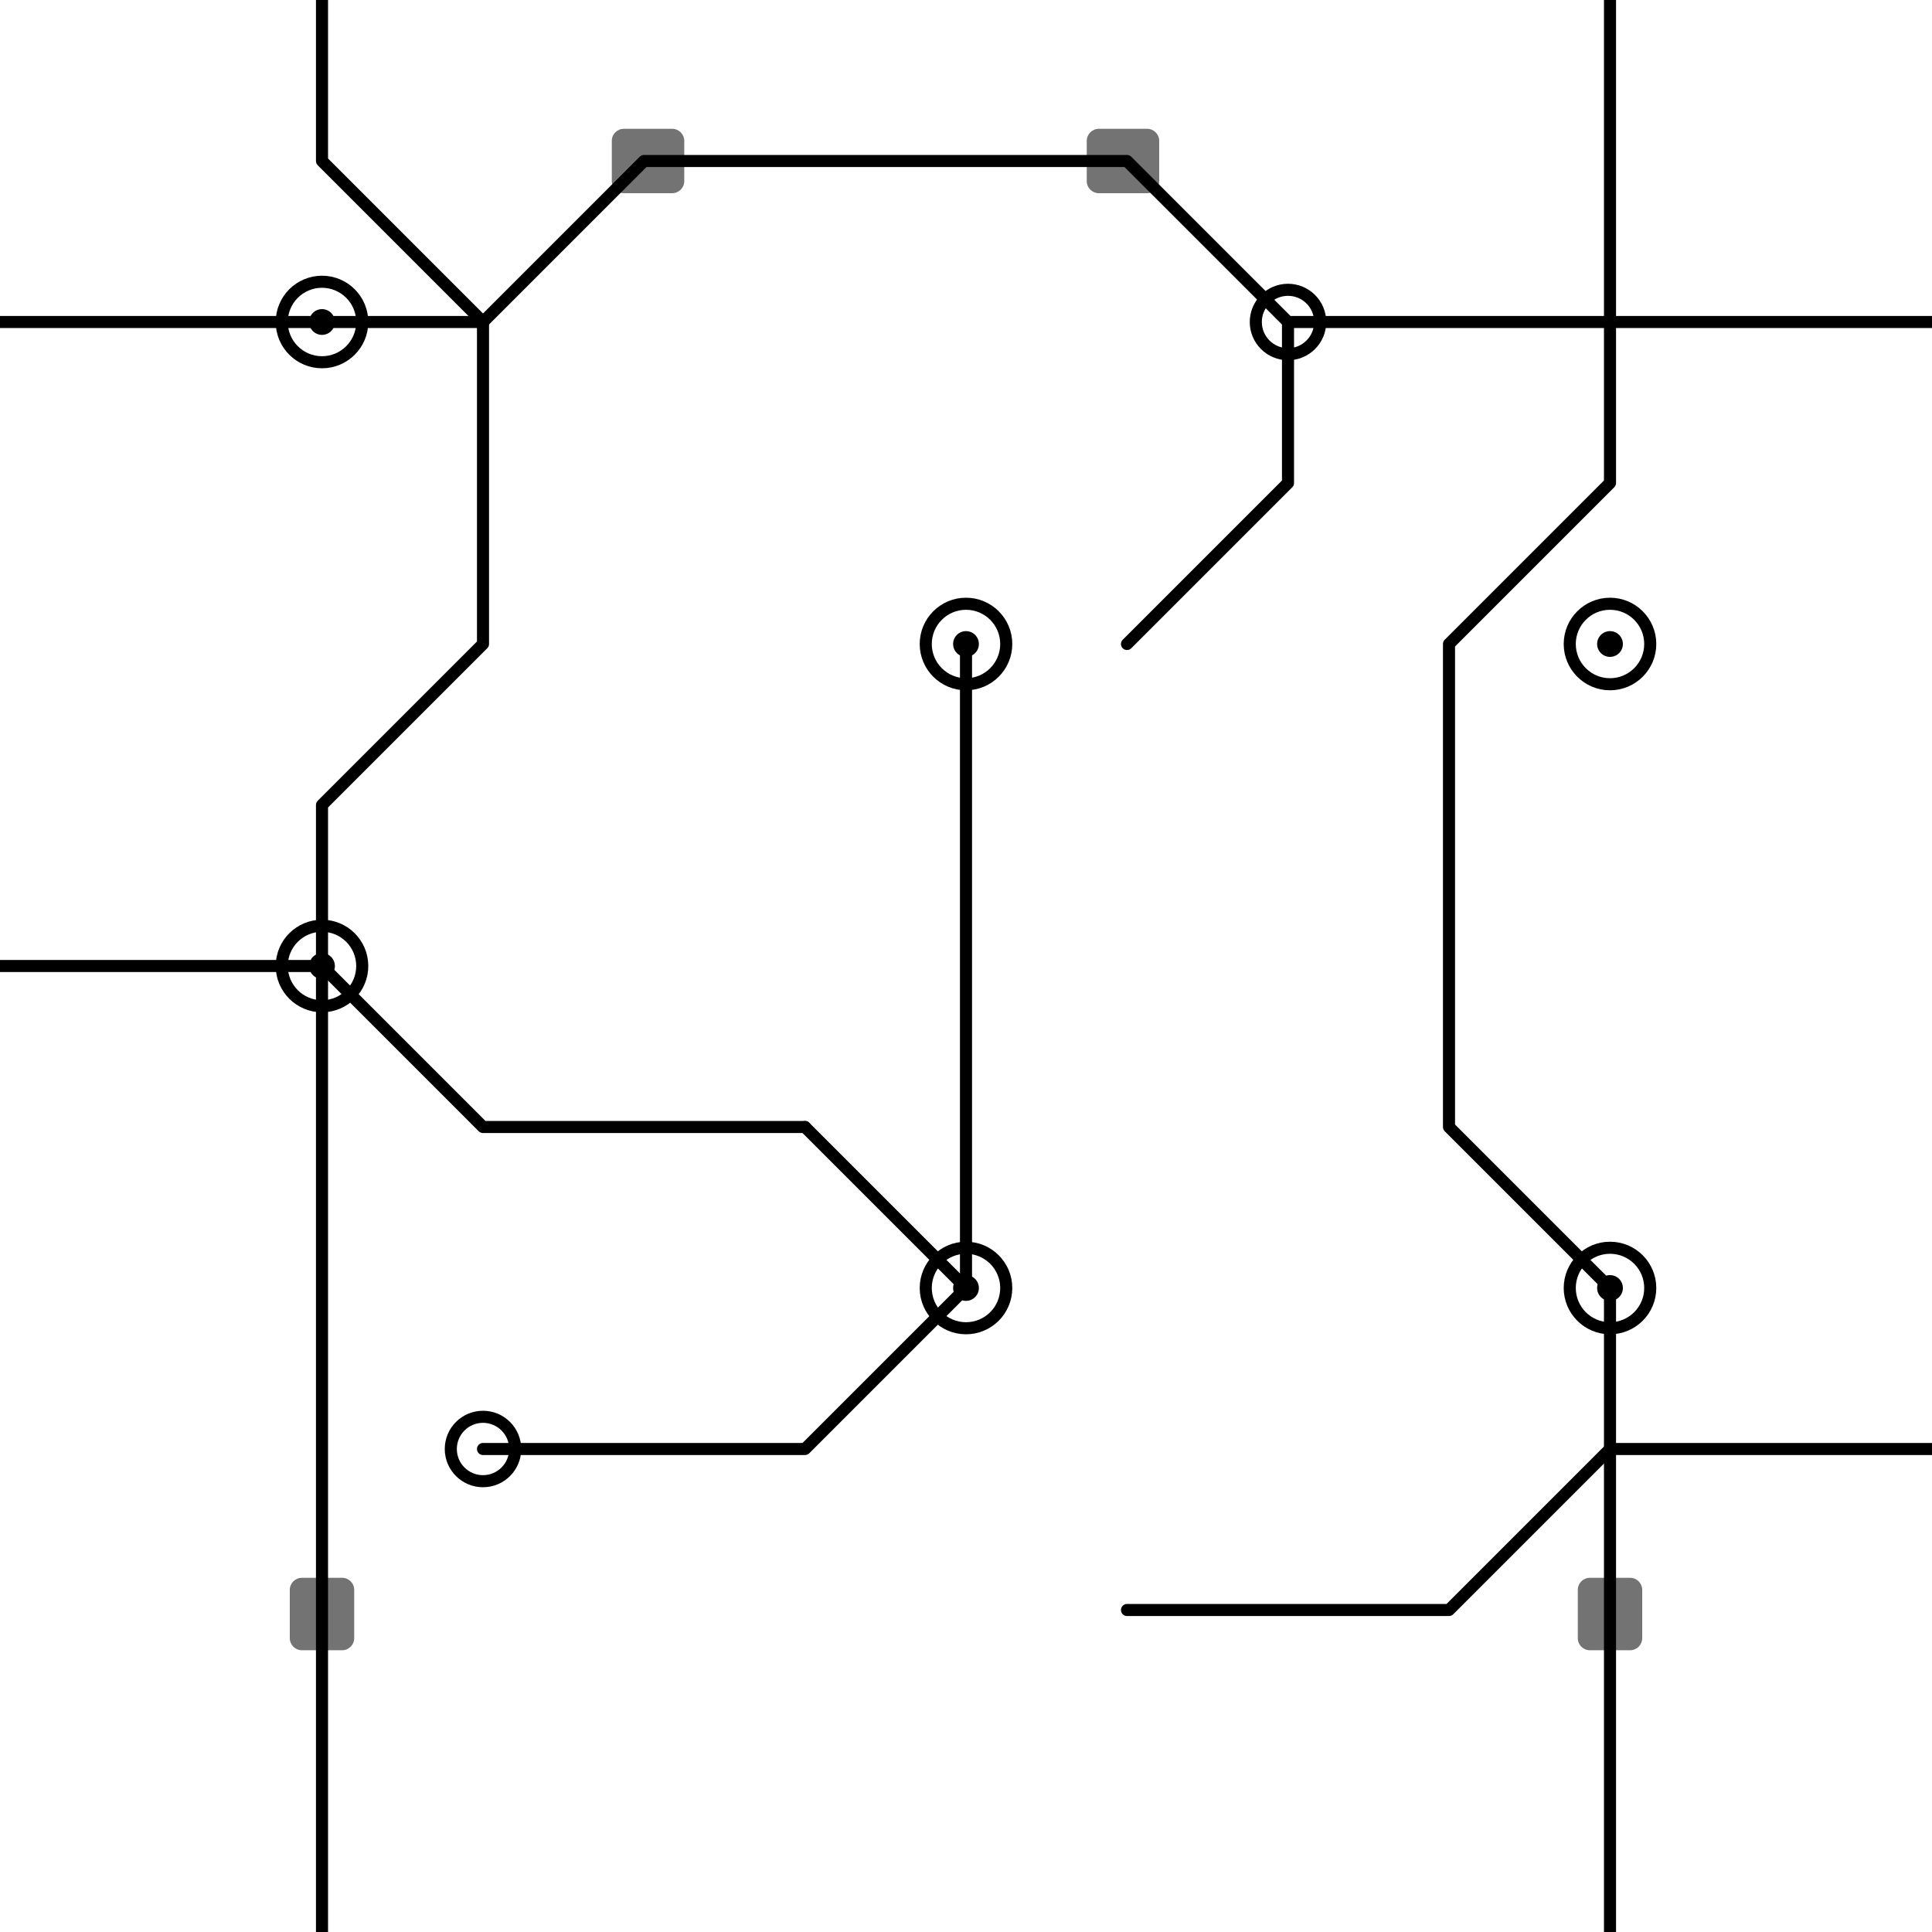
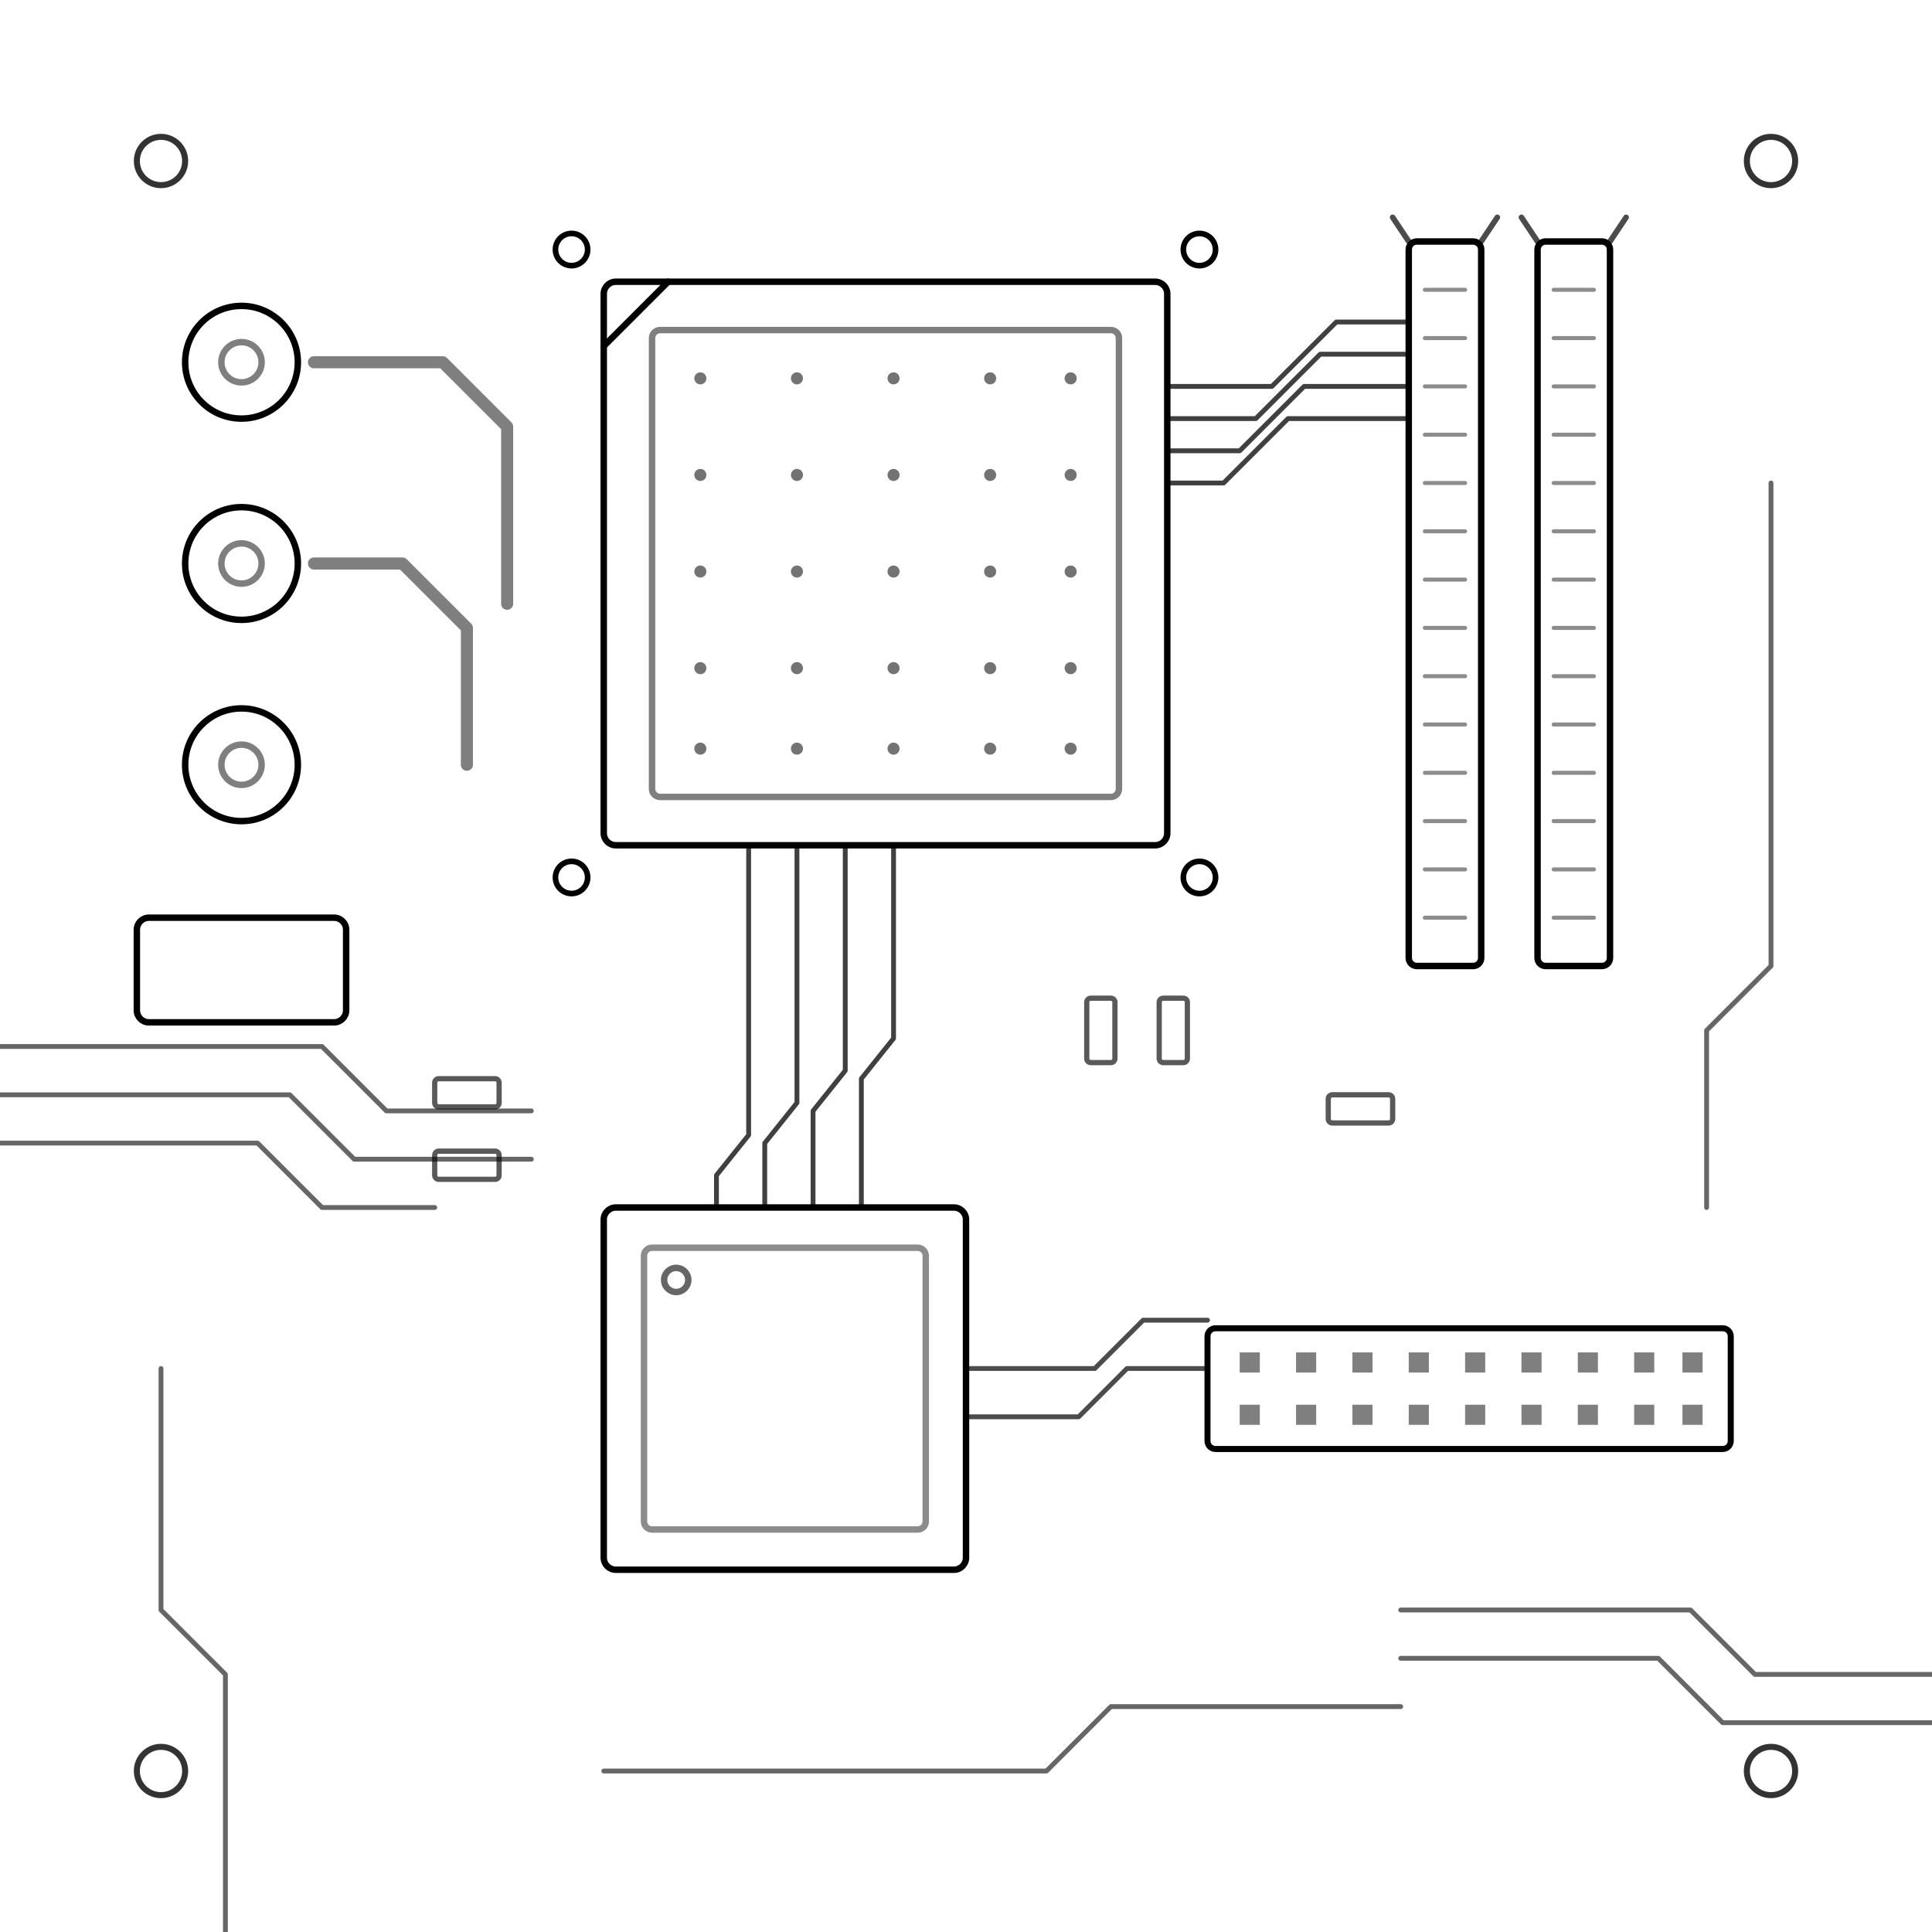
- <svg xmlns="http://www.w3.org/2000/svg" viewBox="0 0 240 240" width="240" height="240">
-   <g fill="none" stroke="#000" stroke-width="1.5" stroke-linecap="round" stroke-linejoin="round">
-     <path d="M0 40 H60 L80 20 H140 L160 40 H240" />
-     <path d="M0 120 H40 L60 140 H100" />
-     <path d="M140 200 H180 L200 180 H240" />
-     <path d="M40 0 V20 L60 40 V80 L40 100 V240" />
-     <path d="M200 0 V60 L180 80 V140 L200 160 V240" />
-     <path d="M120 80 V160" />
-     <path d="M100 140 L120 160" />
-     <path d="M160 40 L160 60 L140 80" />
-     <path d="M60 180 H100 L120 160" />
-   </g>
-   <g fill="none" stroke="#000" stroke-width="1.5">
-     <circle cx="40" cy="40" r="5" />
-     <circle cx="40" cy="120" r="5" />
-     <circle cx="120" cy="80" r="5" />
-     <circle cx="120" cy="160" r="5" />
-     <circle cx="200" cy="80" r="5" />
-     <circle cx="200" cy="160" r="5" />
-     <circle cx="160" cy="40" r="4" />
-     <circle cx="60" cy="180" r="4" />
-   </g>
-   <g fill="#000">
-     <circle cx="40" cy="40" r="1.6" />
-     <circle cx="40" cy="120" r="1.6" />
-     <circle cx="120" cy="80" r="1.6" />
-     <circle cx="120" cy="160" r="1.6" />
-     <circle cx="200" cy="80" r="1.6" />
-     <circle cx="200" cy="160" r="1.6" />
-   </g>
-   <g fill="#000" opacity="0.55">
-     <rect x="76" y="16" width="9" height="8" rx="1.5" />
-     <rect x="135" y="16" width="9" height="8" rx="1.5" />
-     <rect x="196" y="196" width="8" height="9" rx="1.5" />
-     <rect x="36" y="196" width="8" height="9" rx="1.5" />
+ <svg xmlns="http://www.w3.org/2000/svg" viewBox="0 0 480 480" width="480" height="480">
+   <g fill="none" stroke="#000" stroke-linecap="round" stroke-linejoin="round">
+     <g stroke-width="1.6">
+       <rect x="150" y="70" width="140" height="140" rx="3" />
+       <rect x="162" y="82" width="116" height="116" rx="2" opacity="0.5" />
+       <path d="M150 86 L166 70" />
+     </g>
+     <g fill="#000" stroke="none" opacity="0.55">
+       <g id="pins">
+         <circle cx="174" cy="94" r="1.5" />
+         <circle cx="198" cy="94" r="1.5" />
+         <circle cx="222" cy="94" r="1.5" />
+         <circle cx="246" cy="94" r="1.5" />
+         <circle cx="266" cy="94" r="1.5" />
+         <circle cx="174" cy="118" r="1.5" />
+         <circle cx="198" cy="118" r="1.5" />
+         <circle cx="222" cy="118" r="1.5" />
+         <circle cx="246" cy="118" r="1.5" />
+         <circle cx="266" cy="118" r="1.5" />
+         <circle cx="174" cy="142" r="1.5" />
+         <circle cx="198" cy="142" r="1.5" />
+         <circle cx="222" cy="142" r="1.5" />
+         <circle cx="246" cy="142" r="1.5" />
+         <circle cx="266" cy="142" r="1.5" />
+         <circle cx="174" cy="166" r="1.5" />
+         <circle cx="198" cy="166" r="1.5" />
+         <circle cx="222" cy="166" r="1.5" />
+         <circle cx="246" cy="166" r="1.5" />
+         <circle cx="266" cy="166" r="1.5" />
+         <circle cx="174" cy="186" r="1.5" />
+         <circle cx="198" cy="186" r="1.5" />
+         <circle cx="222" cy="186" r="1.5" />
+         <circle cx="246" cy="186" r="1.5" />
+         <circle cx="266" cy="186" r="1.5" />
+       </g>
+     </g>
+     <g stroke-width="1.4">
+       <circle cx="142" cy="62" r="4" />
+       <circle cx="298" cy="62" r="4" />
+       <circle cx="142" cy="218" r="4" />
+       <circle cx="298" cy="218" r="4" />
+     </g>
+     <g stroke-width="1.6">
+       <rect x="350" y="60" width="18" height="180" rx="2" />
+       <rect x="382" y="60" width="18" height="180" rx="2" />
+     </g>
+     <g stroke="#000" stroke-width="1" opacity="0.45">
+       <path d="M354 72 H364 M354 84 H364 M354 96 H364 M354 108 H364 M354 120 H364 M354 132 H364 M354 144 H364 M354 156 H364 M354 168 H364 M354 180 H364 M354 192 H364 M354 204 H364 M354 216 H364 M354 228 H364" />
+       <path d="M386 72 H396 M386 84 H396 M386 96 H396 M386 108 H396 M386 120 H396 M386 132 H396 M386 144 H396 M386 156 H396 M386 168 H396 M386 180 H396 M386 192 H396 M386 204 H396 M386 216 H396 M386 228 H396" />
+     </g>
+     <g stroke-width="1.4" opacity="0.7">
+       <path d="M350 60 L346 54 M368 60 L372 54 M382 60 L378 54 M400 60 L404 54" />
+     </g>
+     <g stroke-width="1.2" opacity="0.75">
+       <path d="M290 96 H316 L332 80 H350" />
+       <path d="M290 104 H312 L328 88 H350" />
+       <path d="M290 112 H308 L324 96 H350" />
+       <path d="M290 120 H304 L320 104 H350" />
+     </g>
+     <g stroke-width="1.6">
+       <rect x="150" y="300" width="90" height="90" rx="3" />
+       <rect x="160" y="310" width="70" height="70" rx="2" opacity="0.45" />
+       <circle cx="168" cy="318" r="3" opacity="0.6" />
+     </g>
+     <g stroke-width="1.2" opacity="0.75">
+       <path d="M186 210 V282 L178 292 V300" />
+       <path d="M198 210 V274 L190 284 V300" />
+       <path d="M210 210 V266 L202 276 V300" />
+       <path d="M222 210 V258 L214 268 V300" />
+     </g>
+     <g stroke-width="1.6">
+       <circle cx="60" cy="90" r="14" />
+       <circle cx="60" cy="90" r="5" opacity="0.5" />
+       <circle cx="60" cy="140" r="14" />
+       <circle cx="60" cy="140" r="5" opacity="0.5" />
+       <circle cx="60" cy="190" r="14" />
+       <circle cx="60" cy="190" r="5" opacity="0.5" />
+       <rect x="34" y="228" width="52" height="26" rx="3" />
+     </g>
+     <g stroke-width="3" opacity="0.5">
+       <path d="M78 90 H110 L126 106 V150" />
+       <path d="M78 140 H100 L116 156 V190" />
+     </g>
+     <g stroke-width="1.5">
+       <rect x="300" y="330" width="130" height="30" rx="2" />
+     </g>
+     <g fill="#000" stroke="none" opacity="0.5">
+       <rect x="308" y="336" width="5" height="5" />
+       <rect x="322" y="336" width="5" height="5" />
+       <rect x="336" y="336" width="5" height="5" />
+       <rect x="350" y="336" width="5" height="5" />
+       <rect x="364" y="336" width="5" height="5" />
+       <rect x="378" y="336" width="5" height="5" />
+       <rect x="392" y="336" width="5" height="5" />
+       <rect x="406" y="336" width="5" height="5" />
+       <rect x="418" y="336" width="5" height="5" />
+       <rect x="308" y="349" width="5" height="5" />
+       <rect x="322" y="349" width="5" height="5" />
+       <rect x="336" y="349" width="5" height="5" />
+       <rect x="350" y="349" width="5" height="5" />
+       <rect x="364" y="349" width="5" height="5" />
+       <rect x="378" y="349" width="5" height="5" />
+       <rect x="392" y="349" width="5" height="5" />
+       <rect x="406" y="349" width="5" height="5" />
+       <rect x="418" y="349" width="5" height="5" />
+     </g>
+     <g stroke-width="1.2" opacity="0.7">
+       <path d="M240 340 H272 L284 328 H300" />
+       <path d="M240 352 H268 L280 340 H300" />
+     </g>
+     <g stroke-width="1.3" opacity="0.65">
+       <rect x="108" y="268" width="16" height="7" rx="1" />
+       <rect x="108" y="286" width="16" height="7" rx="1" />
+       <rect x="270" y="248" width="7" height="16" rx="1" />
+       <rect x="288" y="248" width="7" height="16" rx="1" />
+       <rect x="330" y="272" width="16" height="7" rx="1" />
+     </g>
+     <g stroke-width="1.5" opacity="0.8">
+       <circle cx="40" cy="40" r="6" />
+       <circle cx="440" cy="40" r="6" />
+       <circle cx="40" cy="440" r="6" />
+       <circle cx="440" cy="440" r="6" />
+     </g>
+     <g stroke-width="1.2" opacity="0.6">
+       <path d="M0 260 H80 L96 276 H132" />
+       <path d="M0 272 H72 L88 288 H132" />
+       <path d="M0 284 H64 L80 300 H108" />
+       <path d="M348 400 H420 L436 416 H480" />
+       <path d="M348 412 H412 L428 428 H480" />
+       <path d="M150 440 H260 L276 424 H348" />
+       <path d="M40 340 V400 L56 416 V480" />
+       <path d="M440 120 V240 L424 256 V300" />
+     </g>
  </g>
</svg>
